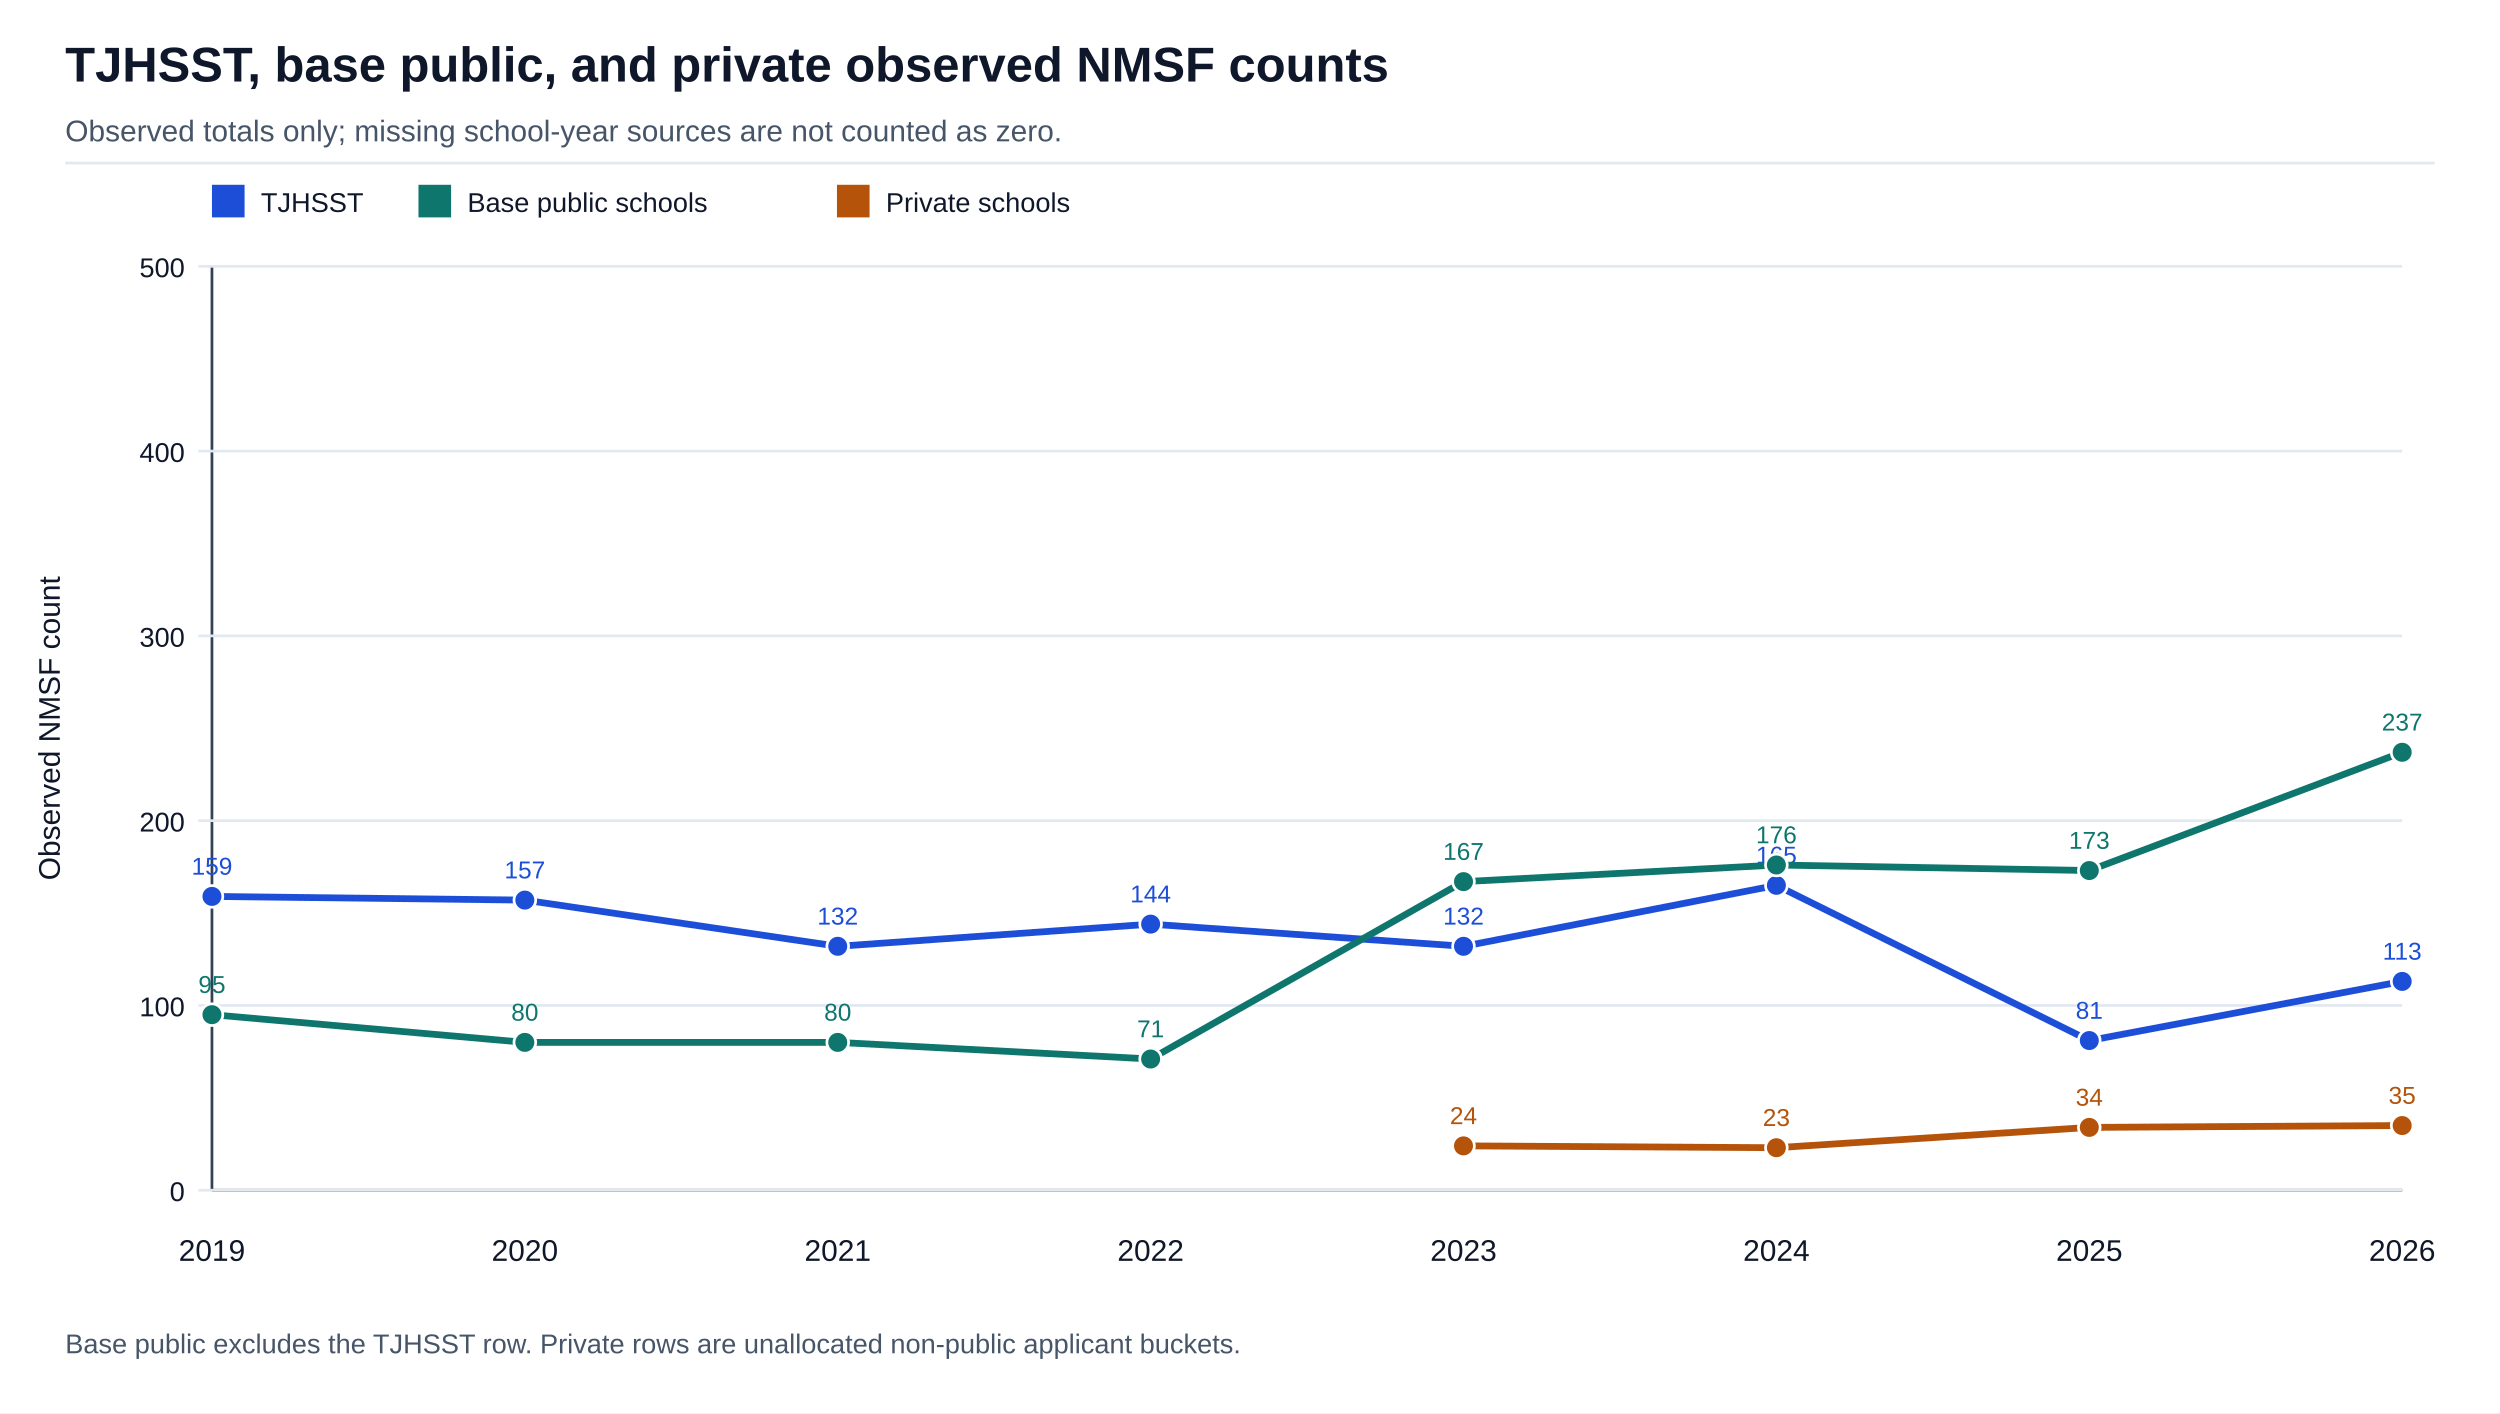
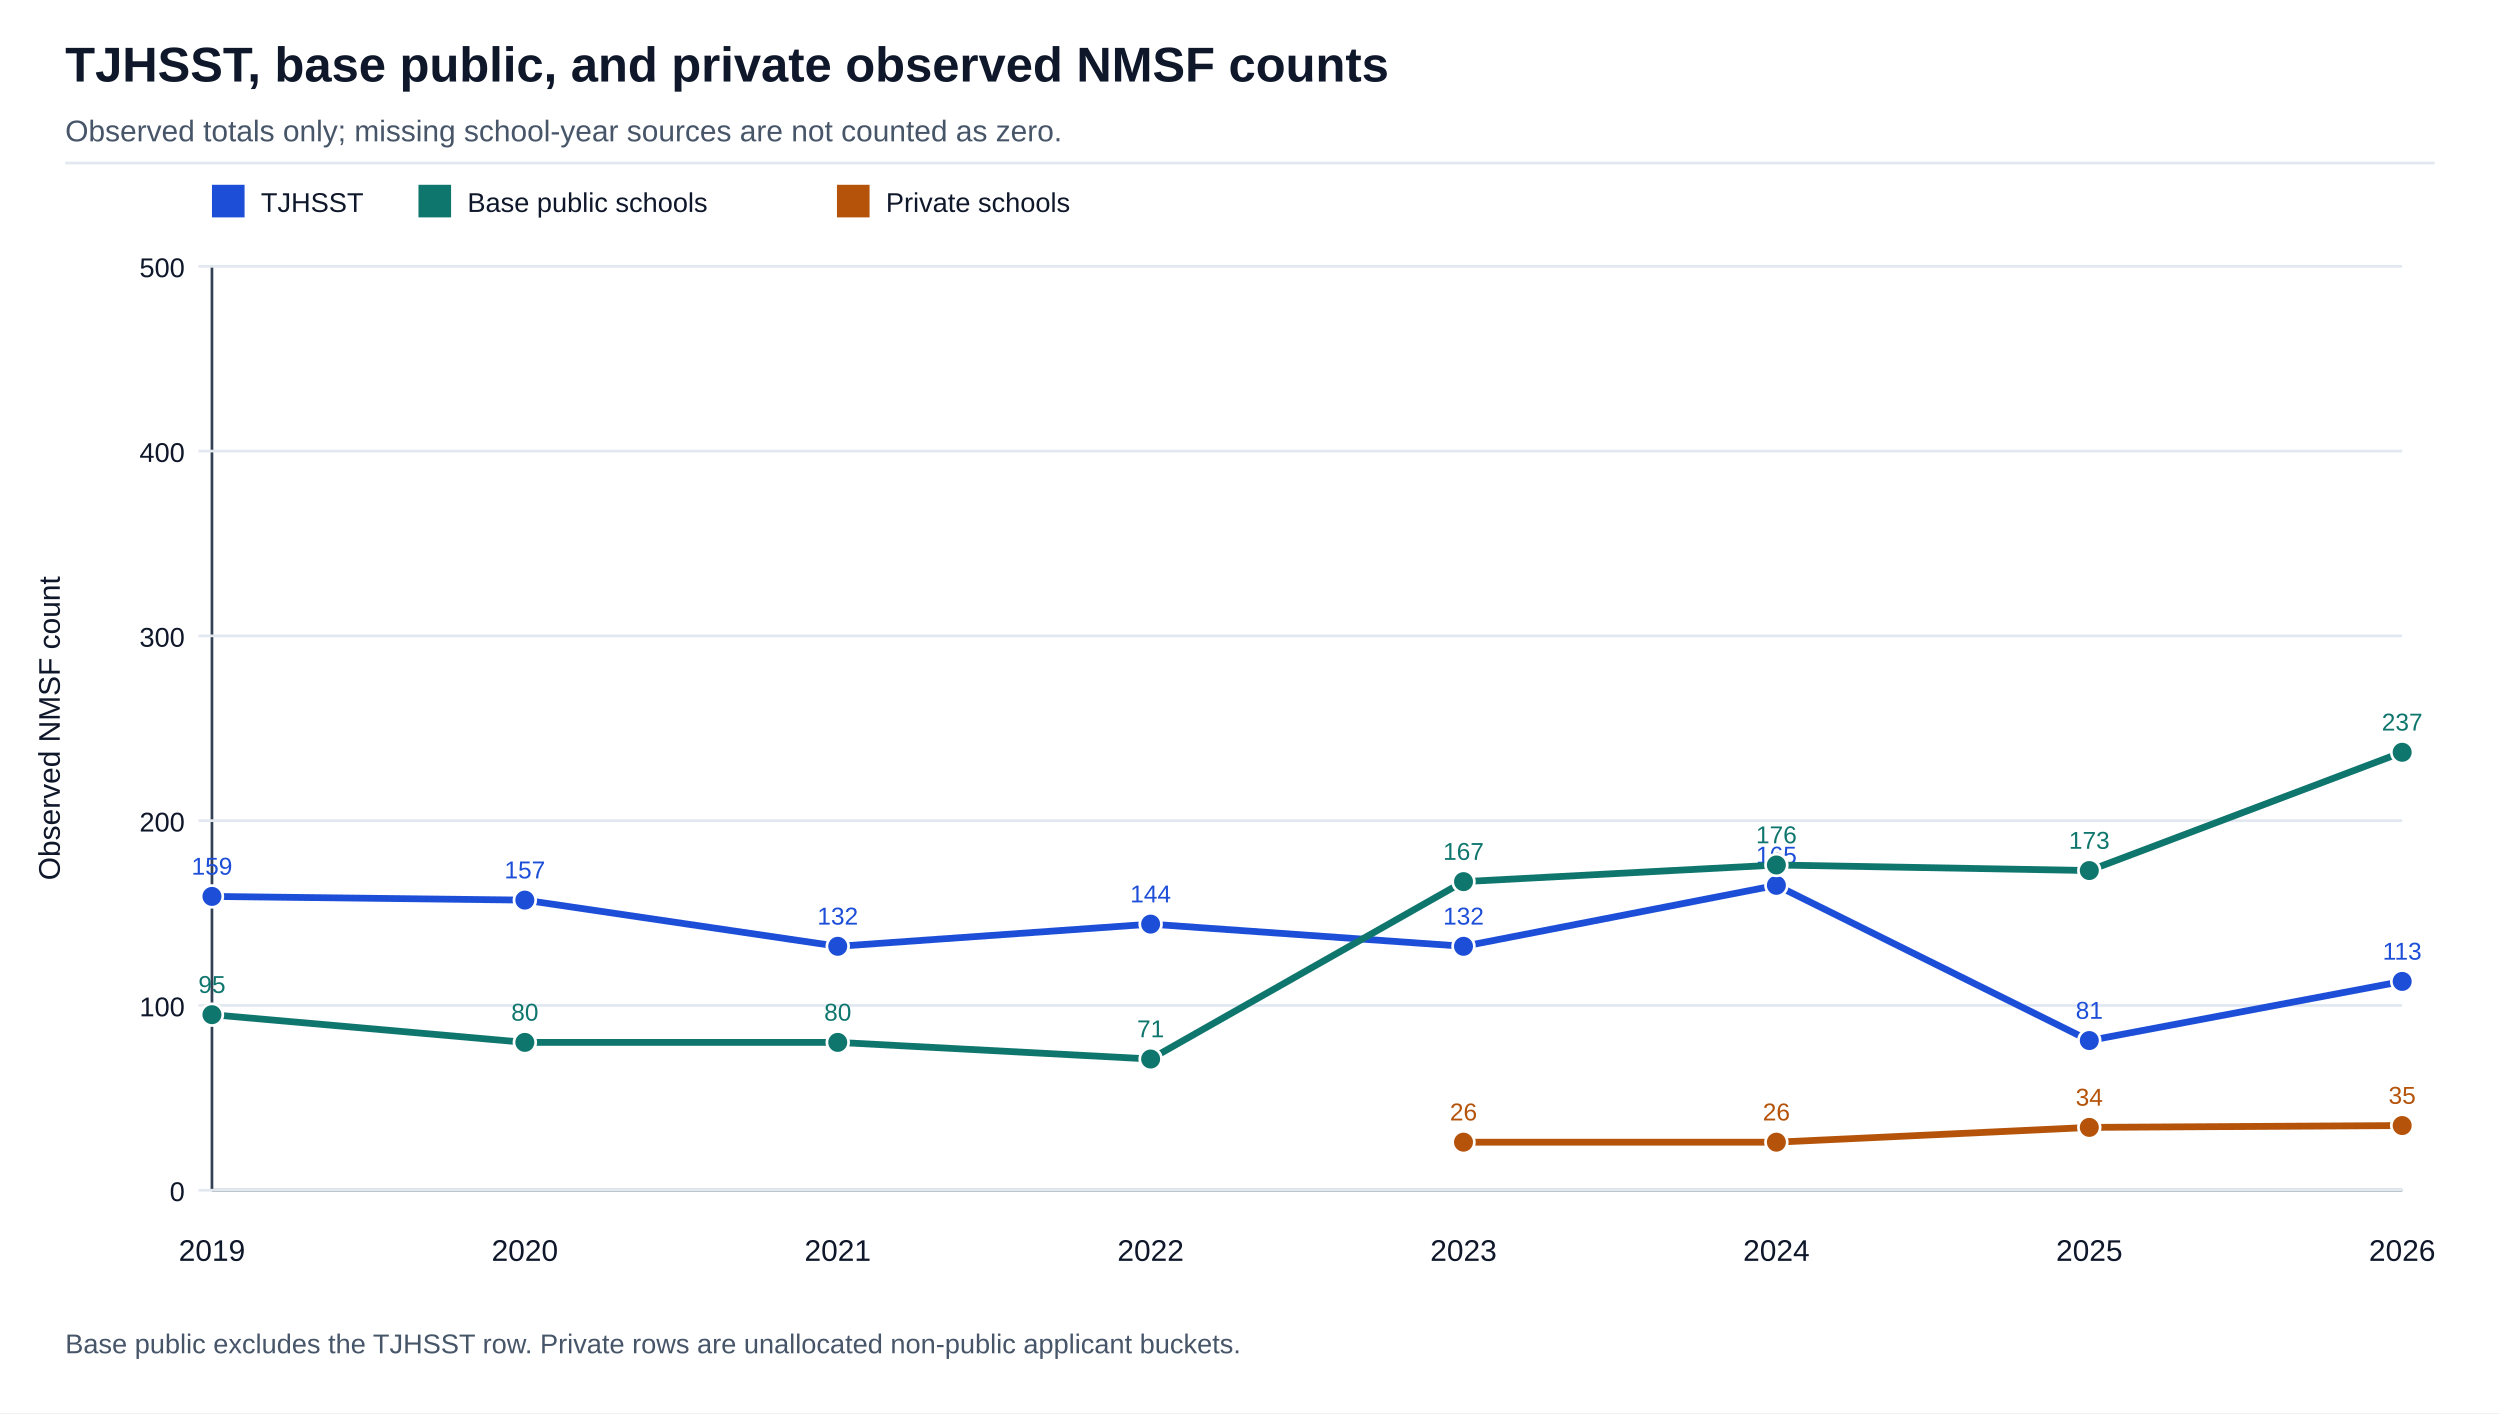
<svg xmlns="http://www.w3.org/2000/svg" width="920" height="520" viewBox="0 0 920 520" role="img">
  <rect width="100%" height="100%" fill="#ffffff" />
  <text x="24.00" y="30.00" font-family="Arial, Helvetica, sans-serif" font-size="18" font-weight="700" fill="#0f172a" text-anchor="start">TJHSST, base public, and private observed NMSF counts</text>
  <text x="24.00" y="52.00" font-family="Arial, Helvetica, sans-serif" font-size="11" font-weight="400" fill="#475569" text-anchor="start">Observed totals only; missing school-year sources are not counted as zero.</text>
  <line x1="24" y1="60" x2="896" y2="60" stroke="#e2e8f0" />
  <line x1="78" y1="438" x2="884" y2="438" stroke="#334155" />
  <line x1="78" y1="98" x2="78" y2="438" stroke="#334155" />
  <line x1="73" y1="438.00" x2="884" y2="438.00" stroke="#e2e8f0" />
  <text x="68.00" y="442.00" font-family="Arial, Helvetica, sans-serif" font-size="10" font-weight="400" fill="#0f172a" text-anchor="end">0</text>
  <line x1="73" y1="370.00" x2="884" y2="370.00" stroke="#e2e8f0" />
  <text x="68.00" y="374.00" font-family="Arial, Helvetica, sans-serif" font-size="10" font-weight="400" fill="#0f172a" text-anchor="end">100</text>
  <line x1="73" y1="302.00" x2="884" y2="302.00" stroke="#e2e8f0" />
  <text x="68.00" y="306.00" font-family="Arial, Helvetica, sans-serif" font-size="10" font-weight="400" fill="#0f172a" text-anchor="end">200</text>
  <line x1="73" y1="234.00" x2="884" y2="234.00" stroke="#e2e8f0" />
  <text x="68.00" y="238.00" font-family="Arial, Helvetica, sans-serif" font-size="10" font-weight="400" fill="#0f172a" text-anchor="end">300</text>
  <line x1="73" y1="166.00" x2="884" y2="166.00" stroke="#e2e8f0" />
  <text x="68.00" y="170.00" font-family="Arial, Helvetica, sans-serif" font-size="10" font-weight="400" fill="#0f172a" text-anchor="end">400</text>
  <line x1="73" y1="98.00" x2="884" y2="98.00" stroke="#e2e8f0" />
  <text x="68.00" y="102.00" font-family="Arial, Helvetica, sans-serif" font-size="10" font-weight="400" fill="#0f172a" text-anchor="end">500</text>
  <text x="22.00" y="268.00" font-family="Arial, Helvetica, sans-serif" font-size="11" font-weight="400" fill="#0f172a" text-anchor="middle" transform="rotate(-90 22.00 268.00)">Observed NMSF count</text>
  <text x="78.00" y="464.00" font-family="Arial, Helvetica, sans-serif" font-size="11" font-weight="400" fill="#0f172a" text-anchor="middle">2019</text>
  <text x="193.14" y="464.00" font-family="Arial, Helvetica, sans-serif" font-size="11" font-weight="400" fill="#0f172a" text-anchor="middle">2020</text>
  <text x="308.29" y="464.00" font-family="Arial, Helvetica, sans-serif" font-size="11" font-weight="400" fill="#0f172a" text-anchor="middle">2021</text>
  <text x="423.43" y="464.00" font-family="Arial, Helvetica, sans-serif" font-size="11" font-weight="400" fill="#0f172a" text-anchor="middle">2022</text>
  <text x="538.57" y="464.00" font-family="Arial, Helvetica, sans-serif" font-size="11" font-weight="400" fill="#0f172a" text-anchor="middle">2023</text>
  <text x="653.71" y="464.00" font-family="Arial, Helvetica, sans-serif" font-size="11" font-weight="400" fill="#0f172a" text-anchor="middle">2024</text>
  <text x="768.86" y="464.00" font-family="Arial, Helvetica, sans-serif" font-size="11" font-weight="400" fill="#0f172a" text-anchor="middle">2025</text>
  <text x="884.00" y="464.00" font-family="Arial, Helvetica, sans-serif" font-size="11" font-weight="400" fill="#0f172a" text-anchor="middle">2026</text>
  <rect x="78" y="68" width="12" height="12" fill="#1d4ed8" />
  <text x="96.00" y="78.00" font-family="Arial, Helvetica, sans-serif" font-size="10" font-weight="400" fill="#0f172a" text-anchor="start">TJHSST</text>
  <polyline points="78.00,329.88 193.14,331.24 308.29,348.24 423.43,340.08 538.57,348.24 653.71,325.80 768.86,382.92 884.00,361.16" fill="none" stroke="#1d4ed8" stroke-width="2.5" stroke-linejoin="round" stroke-linecap="round" />
  <circle cx="78.00" cy="329.88" r="4" fill="#1d4ed8" stroke="#ffffff" />
  <text x="78.00" y="321.88" font-family="Arial, Helvetica, sans-serif" font-size="9" font-weight="400" fill="#1d4ed8" text-anchor="middle">159</text>
  <circle cx="193.14" cy="331.24" r="4" fill="#1d4ed8" stroke="#ffffff" />
  <text x="193.14" y="323.24" font-family="Arial, Helvetica, sans-serif" font-size="9" font-weight="400" fill="#1d4ed8" text-anchor="middle">157</text>
  <circle cx="308.29" cy="348.24" r="4" fill="#1d4ed8" stroke="#ffffff" />
  <text x="308.29" y="340.24" font-family="Arial, Helvetica, sans-serif" font-size="9" font-weight="400" fill="#1d4ed8" text-anchor="middle">132</text>
  <circle cx="423.43" cy="340.08" r="4" fill="#1d4ed8" stroke="#ffffff" />
  <text x="423.43" y="332.08" font-family="Arial, Helvetica, sans-serif" font-size="9" font-weight="400" fill="#1d4ed8" text-anchor="middle">144</text>
  <circle cx="538.57" cy="348.24" r="4" fill="#1d4ed8" stroke="#ffffff" />
  <text x="538.57" y="340.24" font-family="Arial, Helvetica, sans-serif" font-size="9" font-weight="400" fill="#1d4ed8" text-anchor="middle">132</text>
  <circle cx="653.71" cy="325.80" r="4" fill="#1d4ed8" stroke="#ffffff" />
  <text x="653.71" y="317.80" font-family="Arial, Helvetica, sans-serif" font-size="9" font-weight="400" fill="#1d4ed8" text-anchor="middle">165</text>
  <circle cx="768.86" cy="382.92" r="4" fill="#1d4ed8" stroke="#ffffff" />
  <text x="768.86" y="374.92" font-family="Arial, Helvetica, sans-serif" font-size="9" font-weight="400" fill="#1d4ed8" text-anchor="middle">81</text>
  <circle cx="884.00" cy="361.16" r="4" fill="#1d4ed8" stroke="#ffffff" />
  <text x="884.00" y="353.16" font-family="Arial, Helvetica, sans-serif" font-size="9" font-weight="400" fill="#1d4ed8" text-anchor="middle">113</text>
  <rect x="154" y="68" width="12" height="12" fill="#0f766e" />
  <text x="172.00" y="78.00" font-family="Arial, Helvetica, sans-serif" font-size="10" font-weight="400" fill="#0f172a" text-anchor="start">Base public schools</text>
  <polyline points="78.00,373.40 193.14,383.60 308.29,383.60 423.43,389.72 538.57,324.44 653.71,318.32 768.86,320.36 884.00,276.84" fill="none" stroke="#0f766e" stroke-width="2.5" stroke-linejoin="round" stroke-linecap="round" />
  <circle cx="78.00" cy="373.40" r="4" fill="#0f766e" stroke="#ffffff" />
  <text x="78.00" y="365.40" font-family="Arial, Helvetica, sans-serif" font-size="9" font-weight="400" fill="#0f766e" text-anchor="middle">95</text>
  <circle cx="193.14" cy="383.60" r="4" fill="#0f766e" stroke="#ffffff" />
  <text x="193.14" y="375.60" font-family="Arial, Helvetica, sans-serif" font-size="9" font-weight="400" fill="#0f766e" text-anchor="middle">80</text>
  <circle cx="308.29" cy="383.60" r="4" fill="#0f766e" stroke="#ffffff" />
  <text x="308.29" y="375.60" font-family="Arial, Helvetica, sans-serif" font-size="9" font-weight="400" fill="#0f766e" text-anchor="middle">80</text>
  <circle cx="423.43" cy="389.72" r="4" fill="#0f766e" stroke="#ffffff" />
  <text x="423.43" y="381.72" font-family="Arial, Helvetica, sans-serif" font-size="9" font-weight="400" fill="#0f766e" text-anchor="middle">71</text>
  <circle cx="538.57" cy="324.44" r="4" fill="#0f766e" stroke="#ffffff" />
  <text x="538.57" y="316.44" font-family="Arial, Helvetica, sans-serif" font-size="9" font-weight="400" fill="#0f766e" text-anchor="middle">167</text>
  <circle cx="653.71" cy="318.32" r="4" fill="#0f766e" stroke="#ffffff" />
  <text x="653.71" y="310.32" font-family="Arial, Helvetica, sans-serif" font-size="9" font-weight="400" fill="#0f766e" text-anchor="middle">176</text>
  <circle cx="768.86" cy="320.36" r="4" fill="#0f766e" stroke="#ffffff" />
  <text x="768.86" y="312.36" font-family="Arial, Helvetica, sans-serif" font-size="9" font-weight="400" fill="#0f766e" text-anchor="middle">173</text>
  <circle cx="884.00" cy="276.84" r="4" fill="#0f766e" stroke="#ffffff" />
  <text x="884.00" y="268.84" font-family="Arial, Helvetica, sans-serif" font-size="9" font-weight="400" fill="#0f766e" text-anchor="middle">237</text>
  <rect x="308" y="68" width="12" height="12" fill="#b45309" />
  <text x="326.00" y="78.00" font-family="Arial, Helvetica, sans-serif" font-size="10" font-weight="400" fill="#0f172a" text-anchor="start">Private schools</text>
-   <polyline points="538.57,421.68 653.71,422.36 768.86,414.88 884.00,414.20" fill="none" stroke="#b45309" stroke-width="2.5" stroke-linejoin="round" stroke-linecap="round" />
-   <circle cx="538.57" cy="421.68" r="4" fill="#b45309" stroke="#ffffff" />
-   <text x="538.57" y="413.68" font-family="Arial, Helvetica, sans-serif" font-size="9" font-weight="400" fill="#b45309" text-anchor="middle">24</text>
-   <circle cx="653.71" cy="422.36" r="4" fill="#b45309" stroke="#ffffff" />
-   <text x="653.71" y="414.36" font-family="Arial, Helvetica, sans-serif" font-size="9" font-weight="400" fill="#b45309" text-anchor="middle">23</text>
+   <polyline points="538.57,420.32 653.71,420.32 768.86,414.88 884.00,414.20" fill="none" stroke="#b45309" stroke-width="2.5" stroke-linejoin="round" stroke-linecap="round" />
+   <circle cx="538.57" cy="420.32" r="4" fill="#b45309" stroke="#ffffff" />
+   <text x="538.57" y="412.32" font-family="Arial, Helvetica, sans-serif" font-size="9" font-weight="400" fill="#b45309" text-anchor="middle">26</text>
+   <circle cx="653.71" cy="420.32" r="4" fill="#b45309" stroke="#ffffff" />
+   <text x="653.71" y="412.32" font-family="Arial, Helvetica, sans-serif" font-size="9" font-weight="400" fill="#b45309" text-anchor="middle">26</text>
  <circle cx="768.86" cy="414.88" r="4" fill="#b45309" stroke="#ffffff" />
  <text x="768.86" y="406.88" font-family="Arial, Helvetica, sans-serif" font-size="9" font-weight="400" fill="#b45309" text-anchor="middle">34</text>
  <circle cx="884.00" cy="414.20" r="4" fill="#b45309" stroke="#ffffff" />
  <text x="884.00" y="406.20" font-family="Arial, Helvetica, sans-serif" font-size="9" font-weight="400" fill="#b45309" text-anchor="middle">35</text>
  <text x="24.00" y="498.00" font-family="Arial, Helvetica, sans-serif" font-size="10" font-weight="400" fill="#475569" text-anchor="start">Base public excludes the TJHSST row. Private rows are unallocated non-public applicant buckets.</text>
</svg>
